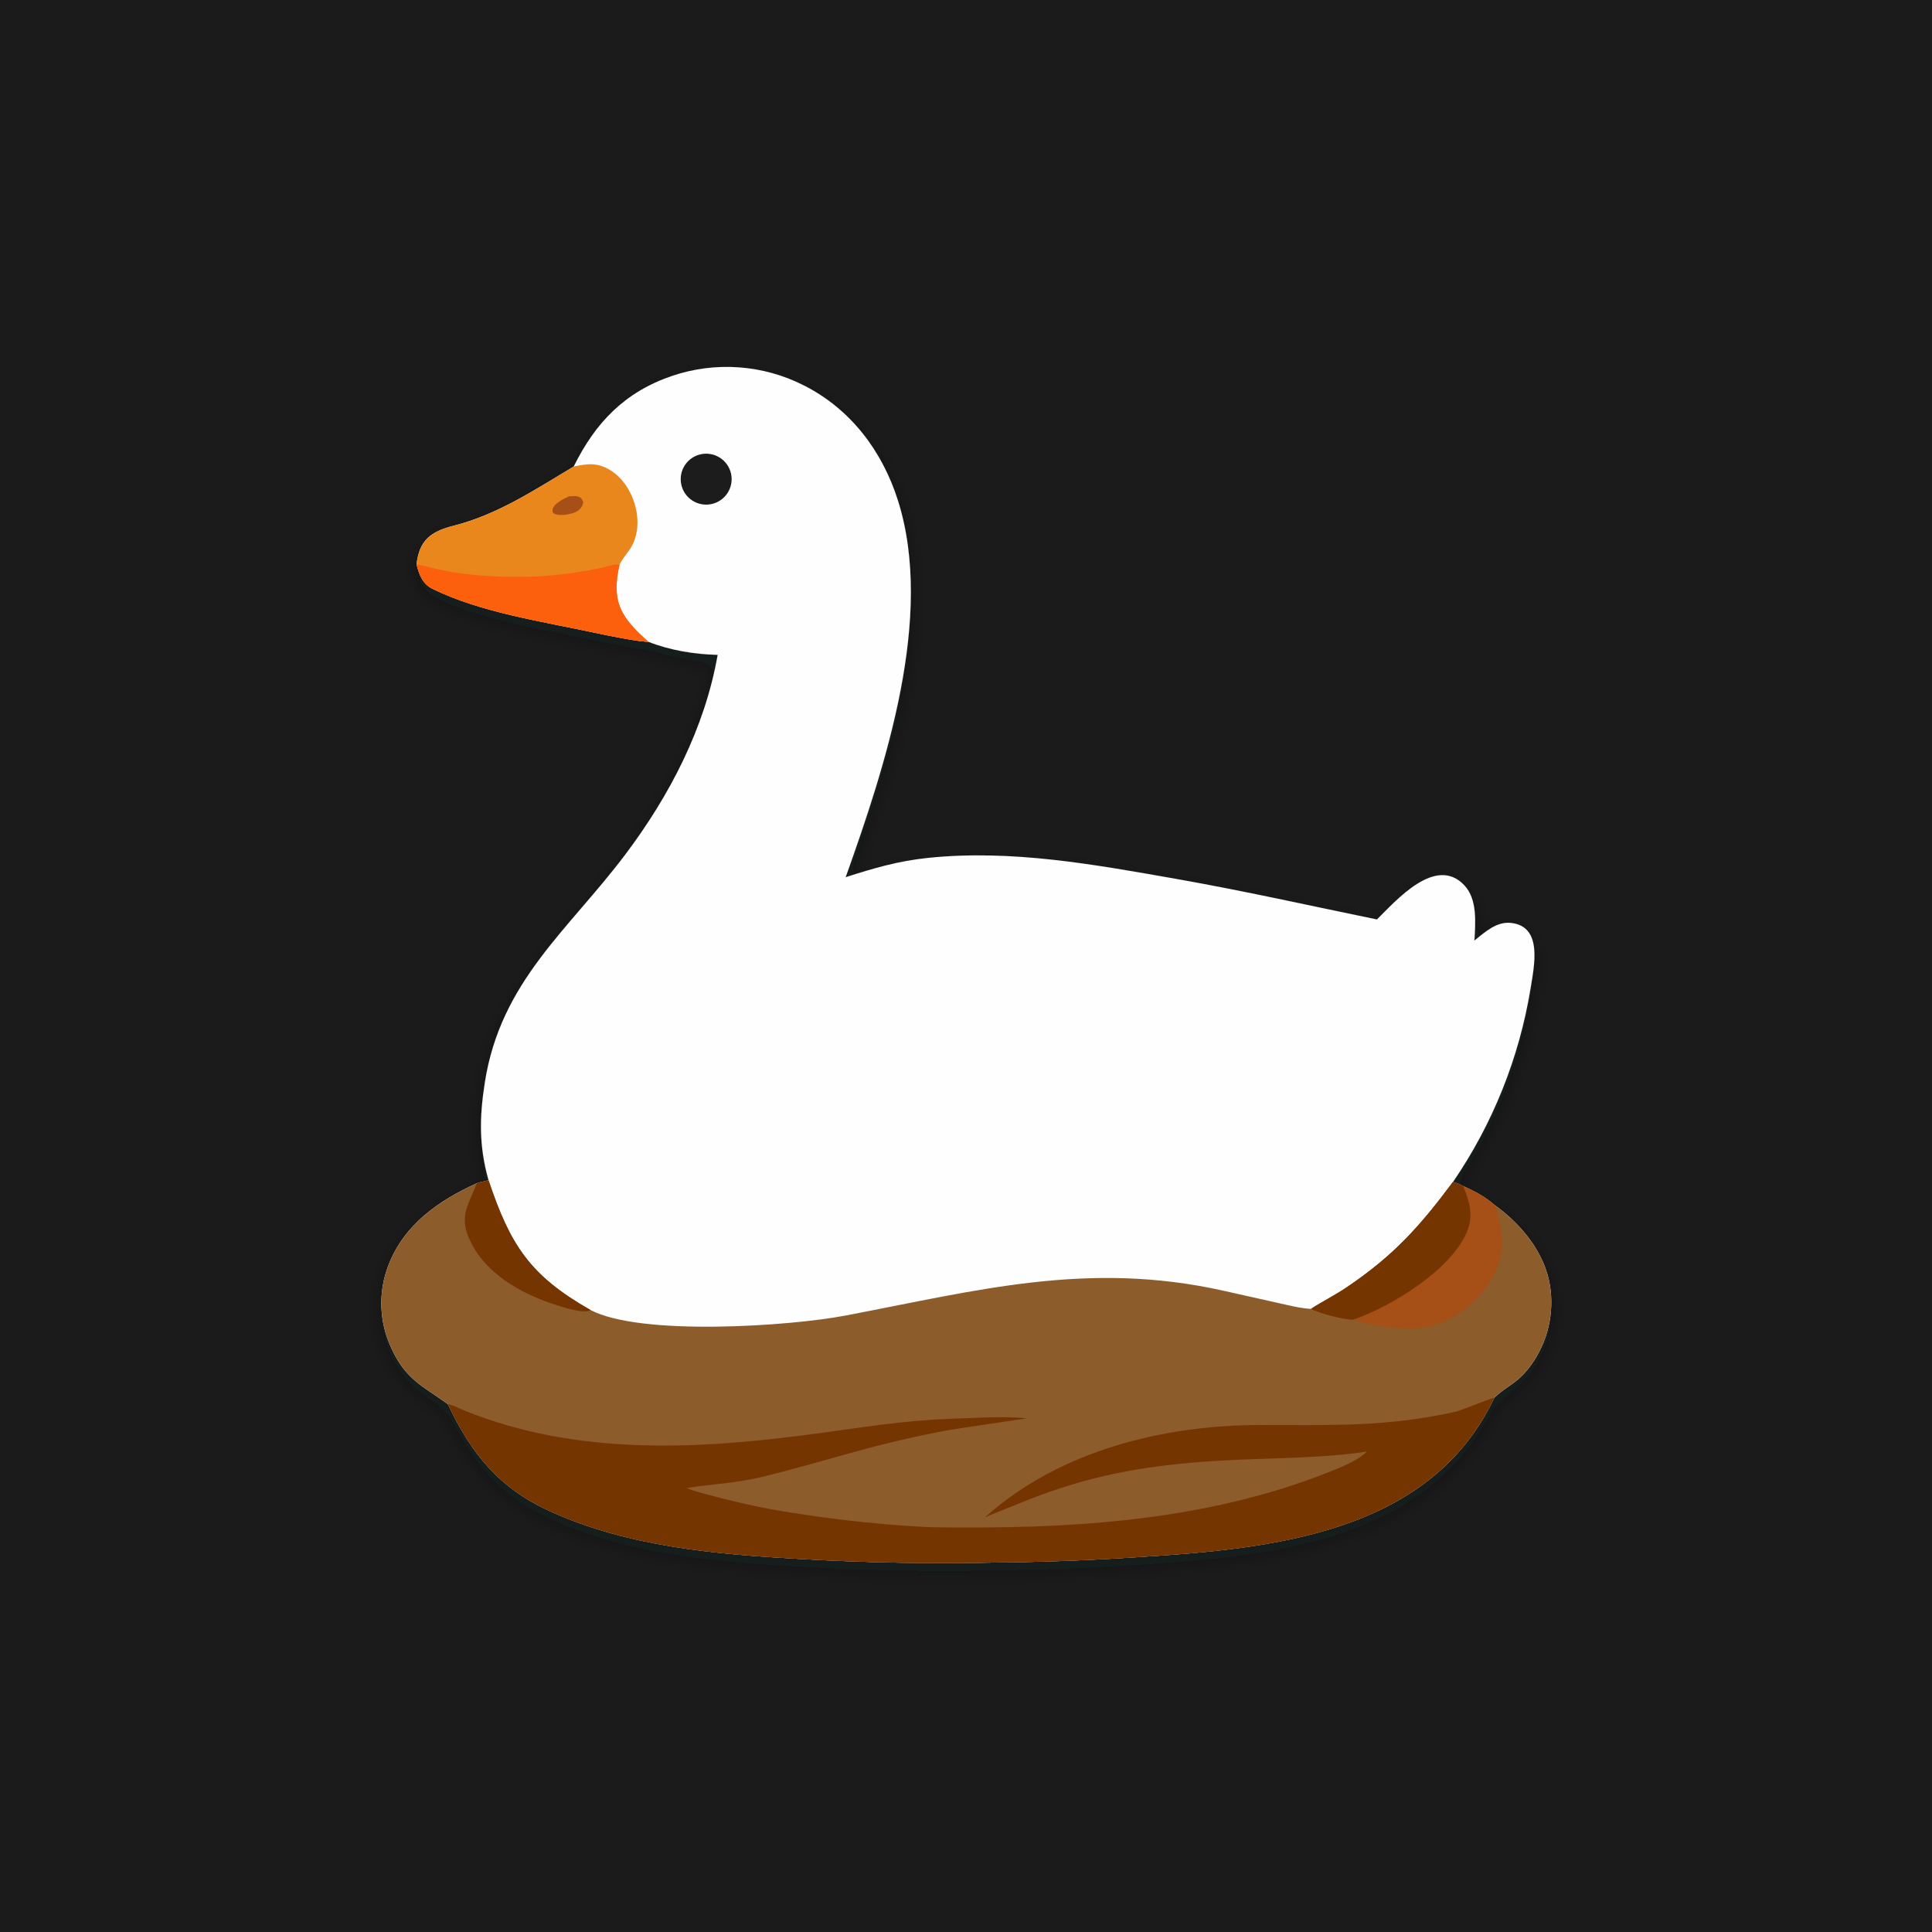
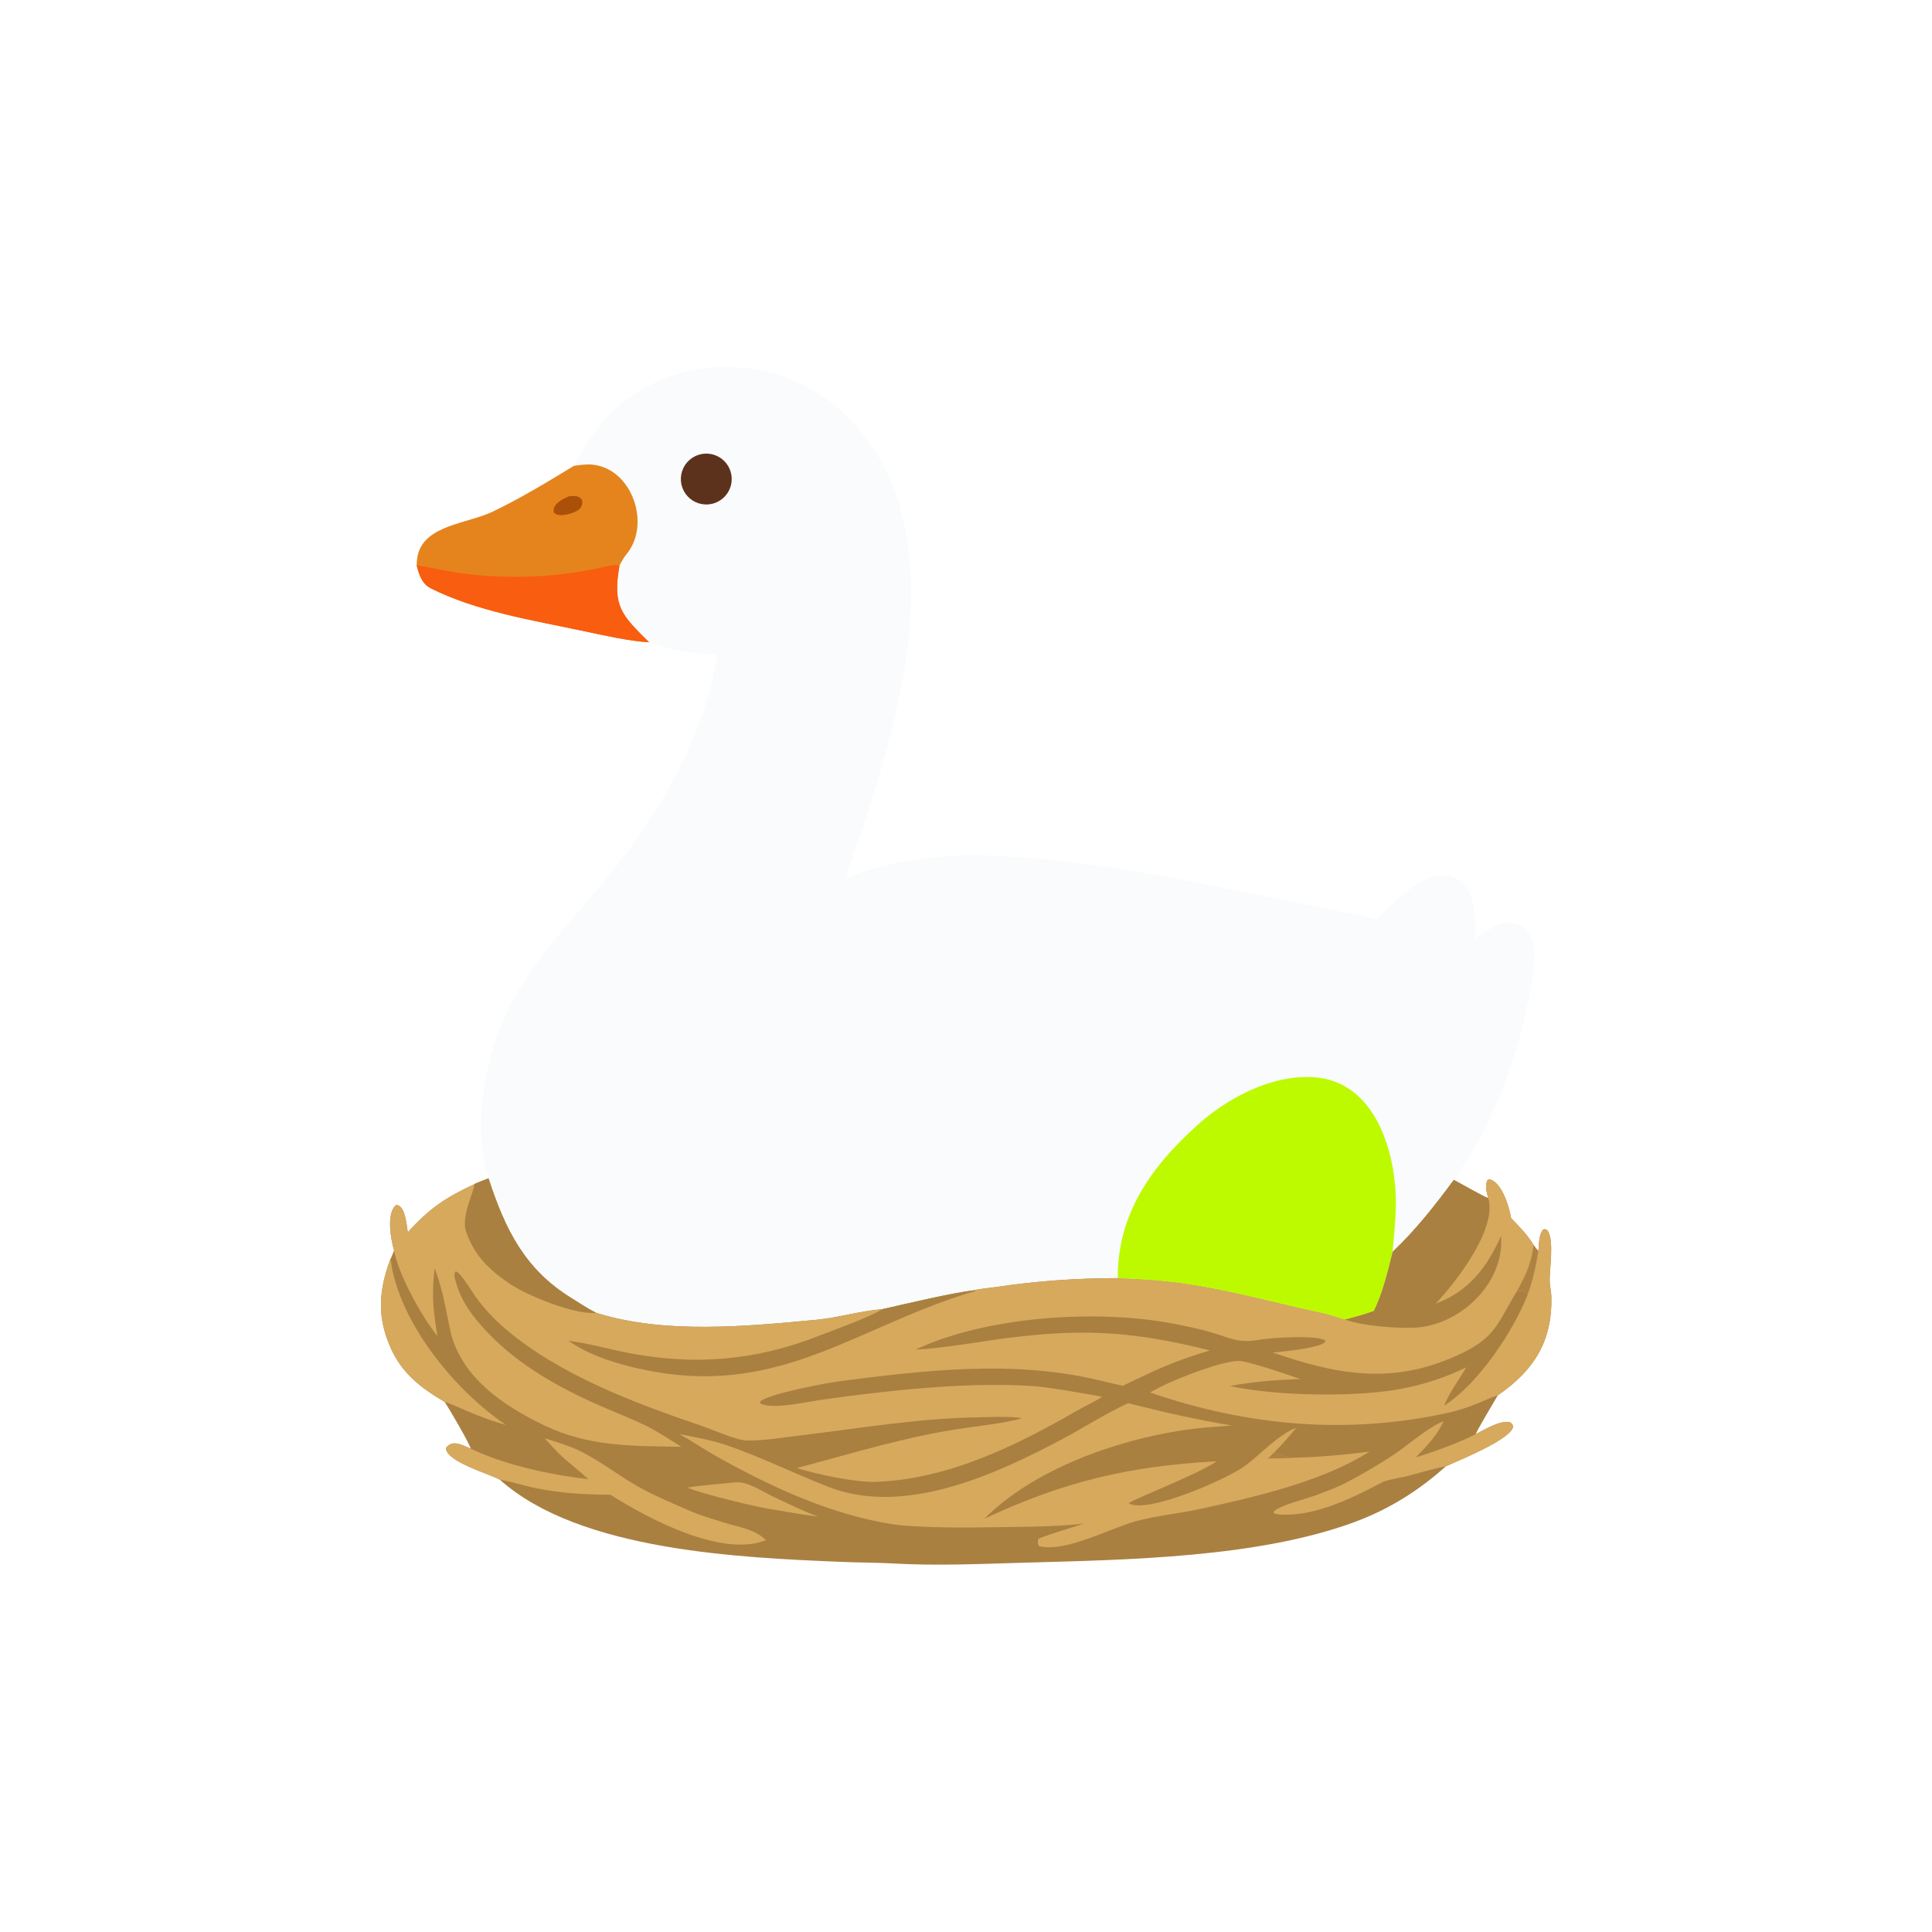
- <svg xmlns="http://www.w3.org/2000/svg" width="1024" height="1024" viewBox="0 0 1024 1024" role="img" aria-label="Nest">
-   <style>.bg{fill:#1B1B1B}@media (prefers-color-scheme: light){.bg{fill:#0b4f4f}}</style>
-   <defs>
-     <filter id="gsh" x="-25%" y="-25%" width="150%" height="150%">
-       <feDropShadow dx="0" dy="4" stdDeviation="5" flood-color="#0a1a16" flood-opacity="0.32" />
-     </filter>
-   </defs>
-   <rect class="bg" width="1024" height="1024" />
-   <path class="bg" d="M301.233 126.232C313.77 126.013 326.218 126.363 338.75 126.42L396.187 126.362L603.268 126.217L684.789 126.193C708.401 126.127 734.536 124.922 757.517 129.624C788.666 136.068 817.464 150.896 840.803 172.509C876.035 204.789 895.936 248.64 897.206 296.176C897.519 307.906 897.472 319.432 897.468 331.167L897.446 386.166L897.603 553.965L897.643 676.998C897.469 703.874 898.789 735.207 893.239 761.105C886.707 791.584 872.569 817.909 851.298 840.573C815.327 878.9 774.703 896.164 722.949 898.232C671.605 898.732 618.797 897.891 567.374 897.662L426.25 897.76L336.284 898.416C312.651 898.387 288.484 898.95 265.289 894.051C233.384 887.065 203.967 871.565 180.165 849.2C149.473 820.412 127.751 774.129 127.065 732.096C126.554 700.822 126.678 668.534 126.651 637.193L126.899 444.383L126.87 344.432C126.903 318.786 125.49 289.906 130.573 265.04C137.035 234.068 151.848 205.453 173.408 182.297C208.221 145.409 250.776 127.657 301.233 126.232Z" />
-   <g filter="url(#gsh)">
-     <path fill="#FEFEFE" d="M304.093 247.269C315.549 224.002 331.173 207.735 356.302 199.21C379.269 191.456 404.391 193.272 426.003 204.25C450.815 216.761 467.625 239.056 475.907 265.214C495.46 326.968 469.183 406.089 448.199 464.957C463.066 460.155 476.106 456.344 491.806 454.712C536.084 450.11 579.993 458.196 623.324 465.827C659.42 472.183 694.078 479.999 729.818 487.334C739.969 477.343 761.015 453.028 776.186 469.292C783.11 476.716 781.984 489.084 781.461 498.524C787.085 494.069 793.168 488.309 800.918 489.171C817.937 491.064 813.053 512.234 811.203 524.014C805.171 560.741 791.155 595.698 770.143 626.418C771.871 627.033 774.031 627.664 775.505 628.68C782.09 631.576 786.969 634.197 792.485 638.948C806.324 648.949 818.627 663.857 821.457 681.108C823.889 695.949 820.327 711.147 811.555 723.361C804.264 733.494 799.029 734.045 792.018 740.768C757.99 812.884 673.871 820.875 603.586 825.276C579.22 826.913 554.813 827.863 530.394 828.128C494.998 828.935 459.583 828.327 424.236 826.305C379.5 823.796 332.828 819.827 291.472 800.949C264.469 788.624 249.831 770.468 237.393 744.203C223.804 734.381 214.928 731.163 207.219 714.028C200.947 700.366 200.453 684.75 205.85 670.719C214.139 649.048 232.476 636.343 252.757 627.149C254.536 626.526 257.058 626.026 258.95 625.583C253.815 607.31 254.099 592.143 256.982 573.728C265.382 520.069 301.198 493.1 331.495 452.833C354.934 421.679 373.56 385.942 380.4 347.062C368.28 346.843 354.957 344.634 343.675 340.152C343.545 340.148 343.415 340.145 343.285 340.141L342.636 340.108C337.166 339.871 322.054 336.818 315.585 335.423C287.72 329.415 254.984 324.693 229.26 312.076C223.931 309.462 222.125 304.412 220.802 299.107C222.237 286.413 228.254 281.757 240.231 278.72C263.908 272.717 283.433 259.606 304.093 247.269Z" />
-     <path fill="#8C5B2C" d="M258.95 625.583C270.483 659.989 280.921 676.12 313.005 694.342C339.639 708.312 418.563 702.884 447.783 697.336C518.048 683.994 576.362 668.006 648.57 684.136L676.616 690.422C682.189 691.649 689.294 693.478 694.869 693.741C700.699 689.942 707.298 686.671 713.475 682.521C738.651 665.609 752.457 650.126 770.143 626.418C771.871 627.033 774.031 627.664 775.505 628.68C782.09 631.576 786.969 634.197 792.485 638.948C806.324 648.949 818.627 663.857 821.457 681.108C823.889 695.949 820.327 711.147 811.555 723.361C804.264 733.494 799.029 734.045 792.018 740.768C757.99 812.884 673.871 820.875 603.586 825.276C579.22 826.913 554.813 827.863 530.394 828.128C494.998 828.935 459.583 828.327 424.236 826.305C379.5 823.796 332.828 819.827 291.472 800.949C264.469 788.624 249.831 770.468 237.393 744.203C223.804 734.381 214.928 731.163 207.219 714.028C200.947 700.366 200.453 684.75 205.85 670.719C214.139 649.048 232.476 636.343 252.757 627.149C254.536 626.526 257.058 626.026 258.95 625.583Z" />
-     <path fill="#743405" d="M771.62 748.221C778.284 746.118 785.07 743.027 792.018 740.768C757.99 812.884 673.871 820.875 603.586 825.276C579.22 826.913 554.813 827.863 530.394 828.128C494.998 828.935 459.583 828.327 424.236 826.305C379.5 823.796 332.828 819.827 291.472 800.949C264.469 788.624 249.831 770.468 237.393 744.203C240.817 745.033 242.915 746.296 246.091 747.584C306.107 771.913 370.873 768.238 433.716 759.698C457.188 756.509 479.241 752.922 502.838 752.033C516.012 751.66 531.142 750.397 544.195 751.758C544.151 751.799 506.677 757.24 502.336 758.057C486.065 761.102 469.929 764.828 453.97 769.227C437.372 773.79 421.617 778.468 404.84 782.58C389.72 786.286 378.266 786.39 363.865 788.681C368.577 790.626 374.42 791.994 379.451 793.314C394.309 797.29 409.393 800.37 424.619 802.54C446.297 805.863 468.125 808.124 490.023 809.314C496.397 809.623 502.75 809.562 509.115 809.597C576.272 809.964 644.942 804.646 707.678 778.896C713.084 776.677 720.406 773.551 724.527 769.314C702.375 772.941 672.173 772.752 649.219 774.028C616.513 775.845 587.82 779.693 556.672 790.578C544.463 794.845 534.023 799.416 522.135 804.129C561.546 768.832 616.689 755.284 668.379 755.281C705.698 755.278 734.867 756.454 771.62 748.221Z" />
-     <path fill="#A65012" d="M770.143 626.418C771.871 627.033 774.031 627.664 775.505 628.68C782.09 631.576 786.969 634.197 792.485 638.948C796.516 653.504 798.409 663.715 790.521 677.668C783.728 689.683 772.155 698.855 758.878 702.671C747.743 705.872 728.341 702.944 717.242 699.468C712.28 699.549 699.409 696.122 694.869 693.741C700.699 689.942 707.298 686.671 713.475 682.521C738.651 665.609 752.457 650.126 770.143 626.418Z" />
-     <path fill="#743405" d="M770.143 626.418C771.871 627.033 774.031 627.664 775.505 628.68C779.144 637.408 781.228 644.805 777.039 653.972C768.037 673.669 737.471 692.414 717.242 699.468C712.28 699.549 699.409 696.122 694.869 693.741C700.699 689.942 707.298 686.671 713.475 682.521C738.651 665.609 752.457 650.126 770.143 626.418Z" />
-     <path fill="#743405" d="M258.95 625.583C270.483 659.989 280.921 676.12 313.005 694.342C309.658 697.143 292.656 691.07 288.29 689.404C272.346 683.319 256.3 673.19 248.941 657.16C243.131 644.505 248.332 638.475 252.757 627.149C254.536 626.526 257.058 626.026 258.95 625.583Z" />
-     <path fill="#E9871F" d="M304.093 247.269C311.452 245.729 316.724 244.978 323.749 249.38C336.121 257.132 342.097 277.225 334.524 290.033C332.749 293.035 329.674 296.243 328.349 299.407C323.809 319.112 329.29 327.413 343.675 340.152C343.545 340.148 343.415 340.145 343.285 340.141L342.636 340.108C337.166 339.871 322.054 336.818 315.585 335.423C287.72 329.415 254.984 324.693 229.26 312.076C223.931 309.462 222.125 304.412 220.802 299.107C222.237 286.413 228.254 281.757 240.231 278.72C263.908 272.717 283.433 259.606 304.093 247.269Z" />
-     <path fill="#FD6011" d="M220.802 299.107C227.069 300.323 233.18 302.164 239.499 303.163C265.857 307.329 294.185 306.53 320.182 300.612C322.389 300.109 326.285 298.65 328.349 299.407C323.809 319.112 329.29 327.413 343.675 340.152C343.545 340.148 343.415 340.145 343.285 340.141L342.636 340.108C337.166 339.871 322.054 336.818 315.585 335.423C287.72 329.415 254.984 324.693 229.26 312.076C223.931 309.462 222.125 304.412 220.802 299.107Z" />
-     <path fill="#A65012" d="M301.604 263.072C305.063 262.901 307.866 262.306 309.15 266.119C308.255 271.293 303.645 272.217 299.272 272.879C297.107 273.014 294.802 273.16 293.049 271.759C291.579 267.596 298.582 264.506 301.604 263.072Z" />
-     <path fill="#1B1B1B" d="M371.482 240.762C378.741 239.22 385.884 243.827 387.472 251.076C389.06 258.325 384.498 265.497 377.259 267.13C369.956 268.779 362.706 264.167 361.104 256.853C359.501 249.539 364.158 242.319 371.482 240.762Z" />
-   </g>
+ <svg xmlns="http://www.w3.org/2000/svg" width="1024" height="1024" viewBox="0 0 1024 1024">
+   <path fill="#F9FBFC" d="M304.156 246.917C307.289 241.597 310.334 235.876 313.85 230.847C325.682 213.925 342.582 202.596 362.532 197.384C385.808 191.357 410.525 194.864 431.206 207.126C455.66 221.589 471.441 245.944 478.167 273.344C490.261 322.605 476.545 376.691 462.093 423.983C457.877 437.78 452.49 451.545 448.366 465.064C473.412 456.514 496.845 452.419 523.548 453.437C581.929 455.663 639.511 468.958 696.627 480.346C707.477 482.509 719.031 484.796 729.812 487.384C738.341 478.73 751.601 464.141 764.525 464.007C780.609 463.841 782.435 482.955 781.727 494.706C781.65 495.962 781.564 497.217 781.47 498.472C787.186 493.943 793.346 488.315 801.23 489.338C818.691 491.605 812.595 516.665 810.374 528.423C804.123 561.516 790.456 597.99 770.572 625.377C773.139 626.702 787.4 634.883 788.792 635.004C787.919 631.402 787.023 629.196 788.262 625.676L789.182 624.984C795.928 626.251 799.903 639.516 800.913 645.6C805.404 650.343 809.429 654.244 812.837 659.862C813.73 661.131 814.212 662.054 815.379 663.036C815.692 659.451 815.629 654.36 817.821 651.765C819.272 651.287 818.514 651.329 820.159 652.078C823.885 657.341 821.264 672.071 821.352 678.692C821.391 681.617 822.187 684.431 822.251 687.214C822.802 710.986 813.039 726.188 794.242 739.292L793.866 739.548C792.397 742.102 782.309 758.95 782.194 760.105C787.126 757.603 794.941 752.773 800.225 753.758C801.416 754.727 801.476 754.628 802.021 756.028C801.102 762.891 773.002 774.089 766.385 777.147C751.73 790.237 735.984 800.097 717.509 806.874C666.448 825.605 597.711 826.71 543.251 828.244C520.18 828.893 496.808 829.979 473.745 828.684C464.738 828.179 455.764 828.23 446.762 827.858C392.288 825.611 307.169 822.059 264.96 784.297C259.892 781.315 236.425 774.8 236.376 767.496C239.614 762.661 245.318 766.068 249.469 767.812C249.087 765.4 237.519 745.689 235.646 742.968C235.587 742.947 235.528 742.926 235.469 742.906C222.82 735.463 212.972 727.809 206.943 714.148C199.688 697.707 200.844 683.809 206.832 667.601C207.618 666.069 208.223 664.373 208.86 662.761C207.155 656.899 204.652 643.105 209.883 638.725C214.727 638.385 215.559 649.478 216.137 653.167C227.528 640.541 236.023 634.782 251.377 627.668C252.388 626.974 257.416 625.189 258.916 624.57C252.627 602.964 254.653 580.926 260.174 559.407C271.89 513.742 309.938 483.702 336.151 446.594C357.385 416.535 374.272 383.65 380.314 346.993C366.111 346.294 357.736 345.04 344.014 340.407C334.069 339.946 319.118 336.553 308.295 334.261C281.995 328.692 252.463 323.955 228.249 311.774C223.535 309.402 222.037 304.29 220.841 299.629C220.849 297.815 221.05 296.007 221.439 294.235C225.019 278.293 248.038 277.469 260.995 271.245C276.18 263.95 289.805 255.67 304.156 246.917Z" />
+   <path fill="#AA8041" d="M258.916 624.57C267.636 651.289 277.929 672.605 302.689 687.906C306.702 690.386 311.807 693.881 316.002 695.805C352.116 707.263 395.765 702.972 433.019 699.482C444.193 698.435 456.804 694.63 467.576 693.924C480.804 690.928 503.961 685.34 516.676 683.83C517.606 683.309 525.825 682.453 527.544 682.198C550.002 678.858 569.823 677.521 592.448 677.418C600.119 677.79 607.7 678.13 615.429 678.839C644.406 681.498 672.312 689.858 700.676 695.86C704.489 696.667 709.007 698.218 712.74 699.384C718.571 697.712 722.249 697.003 728.104 694.798C732.703 685.735 735.594 673.469 738.094 663.559C750.347 651.94 760.548 638.933 770.572 625.377C773.139 626.702 787.4 634.883 788.792 635.004C787.919 631.402 787.023 629.196 788.262 625.676L789.182 624.984C795.928 626.251 799.903 639.516 800.913 645.6C805.404 650.343 809.429 654.244 812.837 659.862C813.73 661.131 814.212 662.054 815.379 663.036C815.692 659.451 815.629 654.36 817.821 651.765C819.272 651.287 818.514 651.329 820.159 652.078C823.885 657.341 821.264 672.071 821.352 678.692C821.391 681.617 822.187 684.431 822.251 687.214C822.802 710.986 813.039 726.188 794.242 739.292L793.866 739.548C792.397 742.102 782.309 758.95 782.194 760.105C787.126 757.603 794.941 752.773 800.225 753.758C801.416 754.727 801.476 754.628 802.021 756.028C801.102 762.891 773.002 774.089 766.385 777.147C751.73 790.237 735.984 800.097 717.509 806.874C666.448 825.605 597.711 826.71 543.251 828.244C520.18 828.893 496.808 829.979 473.745 828.684C464.738 828.179 455.764 828.23 446.762 827.858C392.288 825.611 307.169 822.059 264.96 784.297C259.892 781.315 236.425 774.8 236.376 767.496C239.614 762.661 245.318 766.068 249.469 767.812C249.087 765.4 237.519 745.689 235.646 742.968C235.587 742.947 235.528 742.926 235.469 742.906C222.82 735.463 212.972 727.809 206.943 714.148C199.688 697.707 200.844 683.809 206.832 667.601C207.618 666.069 208.223 664.373 208.86 662.761C207.155 656.899 204.652 643.105 209.883 638.725C214.727 638.385 215.559 649.478 216.137 653.167C227.528 640.541 236.023 634.782 251.377 627.668C252.388 626.974 257.416 625.189 258.916 624.57Z" />
+   <path fill="#D6A95D" d="M258.916 624.57C267.636 651.289 277.929 672.605 302.689 687.906C306.702 690.386 311.807 693.881 316.002 695.805C352.116 707.263 395.765 702.972 433.019 699.482C444.193 698.435 456.804 694.63 467.576 693.924C480.804 690.928 503.961 685.34 516.676 683.83C517.606 683.309 525.825 682.453 527.544 682.198C550.002 678.858 569.823 677.521 592.448 677.418C600.119 677.79 607.7 678.13 615.429 678.839C644.406 681.498 672.312 689.858 700.676 695.86C704.489 696.667 709.007 698.218 712.74 699.384C718.571 697.712 722.249 697.003 728.104 694.798C732.703 685.735 735.594 673.469 738.094 663.559C750.347 651.94 760.548 638.933 770.572 625.377C773.139 626.702 787.4 634.883 788.792 635.004C787.919 631.402 787.023 629.196 788.262 625.676L789.182 624.984C795.928 626.251 799.903 639.516 800.913 645.6C805.404 650.343 809.429 654.244 812.837 659.862C813.73 661.131 814.212 662.054 815.379 663.036C814.469 669.883 812.177 679.595 809.785 685.979C807.387 684.253 806.93 684.091 804.069 684.204C794.079 700.64 792.85 708.485 775.293 717.017C739.737 734.297 710.07 729.127 674.629 716.88C680.323 716.301 698.8 714.657 702.385 711.318L702.348 710.41C697.767 707.554 674.881 708.924 668.811 709.927C656.29 711.998 654.14 709.925 642.668 706.372C636.187 704.366 624.714 701.992 617.843 700.838C577.882 694.122 522.052 698.068 485.249 715.313C498.061 714.908 520.615 710.87 534.276 709.136C575.686 703.878 601.656 705.944 641.291 715.733C622.147 721.54 613.037 725.798 595.144 734.512C590.566 733.499 585.844 732.367 581.336 731.309C536.675 720.825 490.143 726.274 445.19 732.044C438.754 732.87 405.75 738.96 402.732 743.121L403.038 743.91C409.666 747.275 428.547 742.829 436.729 741.708C471.793 736.903 509.908 732.62 545.203 734.485C555.594 735.035 573.589 738.439 584.157 740.299C579.898 743.185 575.27 745.12 570.865 747.663C538.532 766.331 502.008 784.196 464.008 785.406C453.184 785.751 433.049 781.428 422.359 778.08C451.977 770.279 480.616 761.245 511.045 756.941C520.075 755.663 533.35 754.143 541.888 751.681C535.143 750.496 523.555 751.122 516.524 751.26C486.079 751.857 456.452 756.928 426.323 760.539C417.346 761.615 404.349 763.729 395.716 763.504C390.436 763.366 377.137 757.533 371.113 755.479C335.939 743.481 296.467 728.694 267.836 704.289C261.731 699.116 256.292 693.204 251.644 686.689C249.927 684.259 243.882 674.027 241.444 673.856C240.637 675.435 240.75 676.234 241.242 678.139C244.217 689.66 250.181 697.456 258.111 705.899C274.388 723.228 296.068 735.404 317.652 744.899C325.573 748.383 334.099 751.678 341.867 755.402C347.969 758.327 355.288 763.169 361.131 766.831C335.237 766.365 312.495 766.948 288.493 755.497C266.725 745.113 243.636 729.489 238.446 704.302C236.103 692.927 234.482 682.919 230.375 672.091C228.695 687.085 229.54 693.662 231.83 708.164C223.555 697.844 211.338 675.968 208.86 662.761C207.155 656.899 204.652 643.105 209.883 638.725C214.727 638.385 215.559 649.478 216.137 653.167C227.528 640.541 236.023 634.782 251.377 627.668C252.388 626.974 257.416 625.189 258.916 624.57Z" />
+   <path fill="#AA8041" d="M738.094 663.559C750.347 651.94 760.548 638.933 770.572 625.377C773.139 626.702 787.4 634.883 788.792 635.004C793.634 651.334 771.965 679.204 760.963 690.956C778.492 684.392 788.23 671.662 795.56 655.072C797.678 680.002 773.766 702.536 749.975 703.671C739.58 704.167 722.601 702.786 712.74 699.384C718.571 697.712 722.249 697.003 728.104 694.798C732.703 685.735 735.594 673.469 738.094 663.559Z" />
+   <path fill="#AA8041" d="M467.576 693.924C480.804 690.928 503.961 685.34 516.676 683.83L517.036 684.237C456.405 701.817 415.296 739.445 346.438 726.956C332.955 724.511 319.103 720.876 307.05 714.247C305.074 713.141 303.148 711.948 301.277 710.673C310.728 711.668 323.673 715.308 333.369 717.155C368.266 723.806 400.532 721.172 433.702 708.136C441.88 704.923 460.61 698.317 467.576 693.924Z" />
+   <path fill="#AA8041" d="M258.916 624.57C267.636 651.289 277.929 672.605 302.689 687.906C306.702 690.386 311.807 693.881 316.002 695.805C304.993 697.152 278.745 686.547 269.19 679.772C258.498 672.368 251.309 665.058 247.022 652.756C244.152 644.521 251.898 630.283 251.377 627.668C252.388 626.974 257.416 625.189 258.916 624.57Z" />
+   <path fill="#AE8342" d="M812.837 659.862C813.73 661.131 814.212 662.054 815.379 663.036C814.469 669.883 812.177 679.595 809.785 685.979C807.387 684.253 806.93 684.091 804.069 684.204C808.761 675.729 811.654 669.517 812.837 659.862Z" />
+   <path fill="#D6A95D" d="M815.379 663.036C815.692 659.451 815.629 654.36 817.821 651.765C819.272 651.287 818.514 651.329 820.159 652.078C823.885 657.341 821.264 672.071 821.352 678.692C821.391 681.617 822.187 684.431 822.251 687.214C822.802 710.986 813.039 726.188 794.242 739.292L793.866 739.548C792.227 739.895 786.175 742.577 784.195 743.392C777.974 745.951 773.571 747.474 767.043 748.905C713.886 760.559 660.774 755.741 609.55 738.041C612.247 736.502 615.004 735.072 617.815 733.754C626.329 729.804 648.82 720.842 657.334 721.367C662.026 721.656 684.011 729.01 689.155 730.917C674.099 731.538 666.554 732.083 651.716 734.61C676.44 739.955 719.064 740.775 743.922 735.875C755.434 733.602 766.606 729.854 777.16 724.725C773.377 731.18 768.071 738.235 765.398 745.072C783.495 733.521 801.971 705.907 809.785 685.979C812.177 679.595 814.469 669.883 815.379 663.036Z" />
+   <path fill="#D6A95D" d="M288.654 762.288C294.588 764.161 302.004 766.353 307.5 769.088C317.894 774.259 327.418 781.713 337.484 787.498C346.556 792.739 356.256 796.677 365.833 800.862C371.592 803.378 377.065 804.862 382.961 806.76C390.753 809.269 400.133 810.366 405.962 816.333C382.448 825.743 343.216 804.7 323.543 792.251C309.427 792.087 297.882 791.515 283.909 788.745C278.258 787.624 270.038 784.951 264.96 784.297C259.892 781.315 236.425 774.8 236.376 767.496C239.614 762.661 245.318 766.068 249.469 767.812C267.96 776.629 291.602 781.668 311.79 784C307.446 779.862 302.891 776.496 298.476 772.528C295.206 769.589 291.657 765.589 288.654 762.288Z" />
+   <path fill="#D6A95D" d="M782.194 760.105C787.126 757.603 794.941 752.773 800.225 753.758C801.416 754.727 801.476 754.628 802.021 756.028C801.102 762.891 773.002 774.089 766.385 777.147C760.552 778.241 754.255 780.161 748.422 781.655C744.291 783.126 735.869 783.91 732.397 785.738C719.377 792.592 706.216 799.179 691.582 801.901C688.435 802.487 677.713 803.717 675.063 801.848L675.294 800.911C679.82 797.222 693.363 794.271 699.659 791.695C705.079 789.479 708.26 788.619 714.07 785.54C722.956 780.831 730.793 776.278 739.143 770.695C746.847 765.545 756.824 756.469 765.141 753.302C761.314 761.279 756.47 766.098 750.449 772.416C760.255 769.427 773.095 764.762 782.194 760.105Z" />
+   <path fill="#D6A95D" d="M206.832 667.601C207.572 669.27 207.271 669.301 207.556 670.912C213.202 702.89 241.713 737.453 268.168 755.238C260.873 753.247 255.256 751.131 248.398 748.232C246.163 747.287 237.402 743.34 235.646 742.968C235.587 742.947 235.528 742.926 235.469 742.906C222.82 735.463 212.972 727.809 206.943 714.148C199.688 697.707 200.844 683.809 206.832 667.601Z" />
+   <path fill="#D6A95D" d="M597.858 743.729C616.871 748.493 633.577 752.311 652.835 755.576C644.783 756.132 635.755 756.758 627.819 757.92C591.742 763.2 548.002 778.658 521.754 804.936C564.225 785.101 598.399 777.102 644.861 774.494C635.8 781.047 600.041 794.887 598.185 796.73C607.733 802.755 650.977 783.693 660.17 776.762C667.985 770.87 678.077 759.994 687.014 756.796C682.759 761.881 680.145 764.973 675.507 769.68C680.892 771.306 678.577 772.564 685.594 772.609C697.572 772.445 714.111 770.952 725.902 769.35C700.929 785.363 664.232 793.674 635.549 799.894C624.354 802.322 612.799 803.304 601.603 806.398C588.961 809.891 563.543 823.33 550.608 819.384C549.943 818.232 549.746 815.792 550.907 815.336C558.646 812.3 566.82 810.154 574.74 807.428C559.711 809.585 533.803 809.217 518.151 809.575C508.271 809.8 483.396 809.445 473.739 807.976C440.637 802.943 408.882 788.173 379.892 771.974C373.234 768.253 366.863 763.883 360.049 760.07C367.04 761.453 377.628 763.398 384.274 765.706C403.121 772.055 420.717 780.956 439.232 788.126C479.434 803.694 527.351 781.679 562.711 762.922C574.682 756.573 585.737 749.376 597.858 743.729Z" />
+   <path fill="#AE8342" d="M671.98 773.002L675.507 769.68C680.892 771.306 678.577 772.564 685.594 772.609C682.247 773.071 675.59 772.96 671.98 773.002Z" />
+   <path fill="#D6A95D" d="M389.376 785.711C396.114 784.806 404.339 790.762 410.543 793.626C418.214 797.167 425.498 800.796 433.447 803.785C425.785 802.899 418.524 801.588 410.923 800.256C402.796 799.314 371.405 791.631 364.356 788.479C371.302 787.234 382.065 786.482 389.376 785.711Z" />
+   <path fill="#BDFA00" d="M592.448 677.418C592.299 643.4 610.094 618.449 634.547 596.4C650.705 581.831 673.834 569.61 696.155 570.943C729.161 572.914 740.134 611.194 739.818 638.749C739.743 646.945 738.786 655.337 738.094 663.559C735.594 673.469 732.703 685.735 728.104 694.798C722.249 697.003 718.571 697.712 712.74 699.384C709.007 698.218 704.489 696.667 700.676 695.86C672.312 689.858 644.406 681.498 615.429 678.839C607.7 678.13 600.119 677.79 592.448 677.418Z" />
+   <path fill="#E5841D" d="M304.156 246.917C307.526 246.445 310.629 245.964 313.771 246.243C335.082 248.136 345.228 278.041 331.992 293.814C330.886 295.131 328.913 298.437 328.326 299.871C324.506 321.363 329.477 326.024 344.014 340.407C334.069 339.946 319.118 336.553 308.295 334.261C281.995 328.692 252.463 323.955 228.249 311.774C223.535 309.402 222.037 304.29 220.841 299.629C220.849 297.815 221.05 296.007 221.439 294.235C225.019 278.293 248.038 277.469 260.995 271.245C276.18 263.95 289.805 255.67 304.156 246.917Z" />
+   <path fill="#F95D0F" d="M220.841 299.629C229.198 300.881 237.679 303.043 245.853 304.053C269.797 307.014 294.347 306.068 317.94 300.986C320.201 300.499 326.589 298.741 328.326 299.871C324.506 321.363 329.477 326.024 344.014 340.407C334.069 339.946 319.118 336.553 308.295 334.261C281.995 328.692 252.463 323.955 228.249 311.774C223.535 309.402 222.037 304.29 220.841 299.629Z" />
+   <path fill="#AA5009" d="M301.573 263.046C304.626 262.896 306.388 262.375 308.497 264.915C309.483 270.011 304.854 271.546 300.891 272.596C298.096 273.004 295.784 273.72 293.55 271.667C292.546 267.08 298.145 264.586 301.573 263.046Z" />
+   <path fill="#5D321D" d="M371.721 240.686C378.966 239.25 386.017 243.912 387.534 251.14C389.05 258.369 384.467 265.471 377.256 267.068C372.519 268.116 367.585 266.539 364.335 262.937C361.085 259.335 360.021 254.265 361.55 249.661C363.078 245.057 366.963 241.629 371.721 240.686Z" />
</svg>
